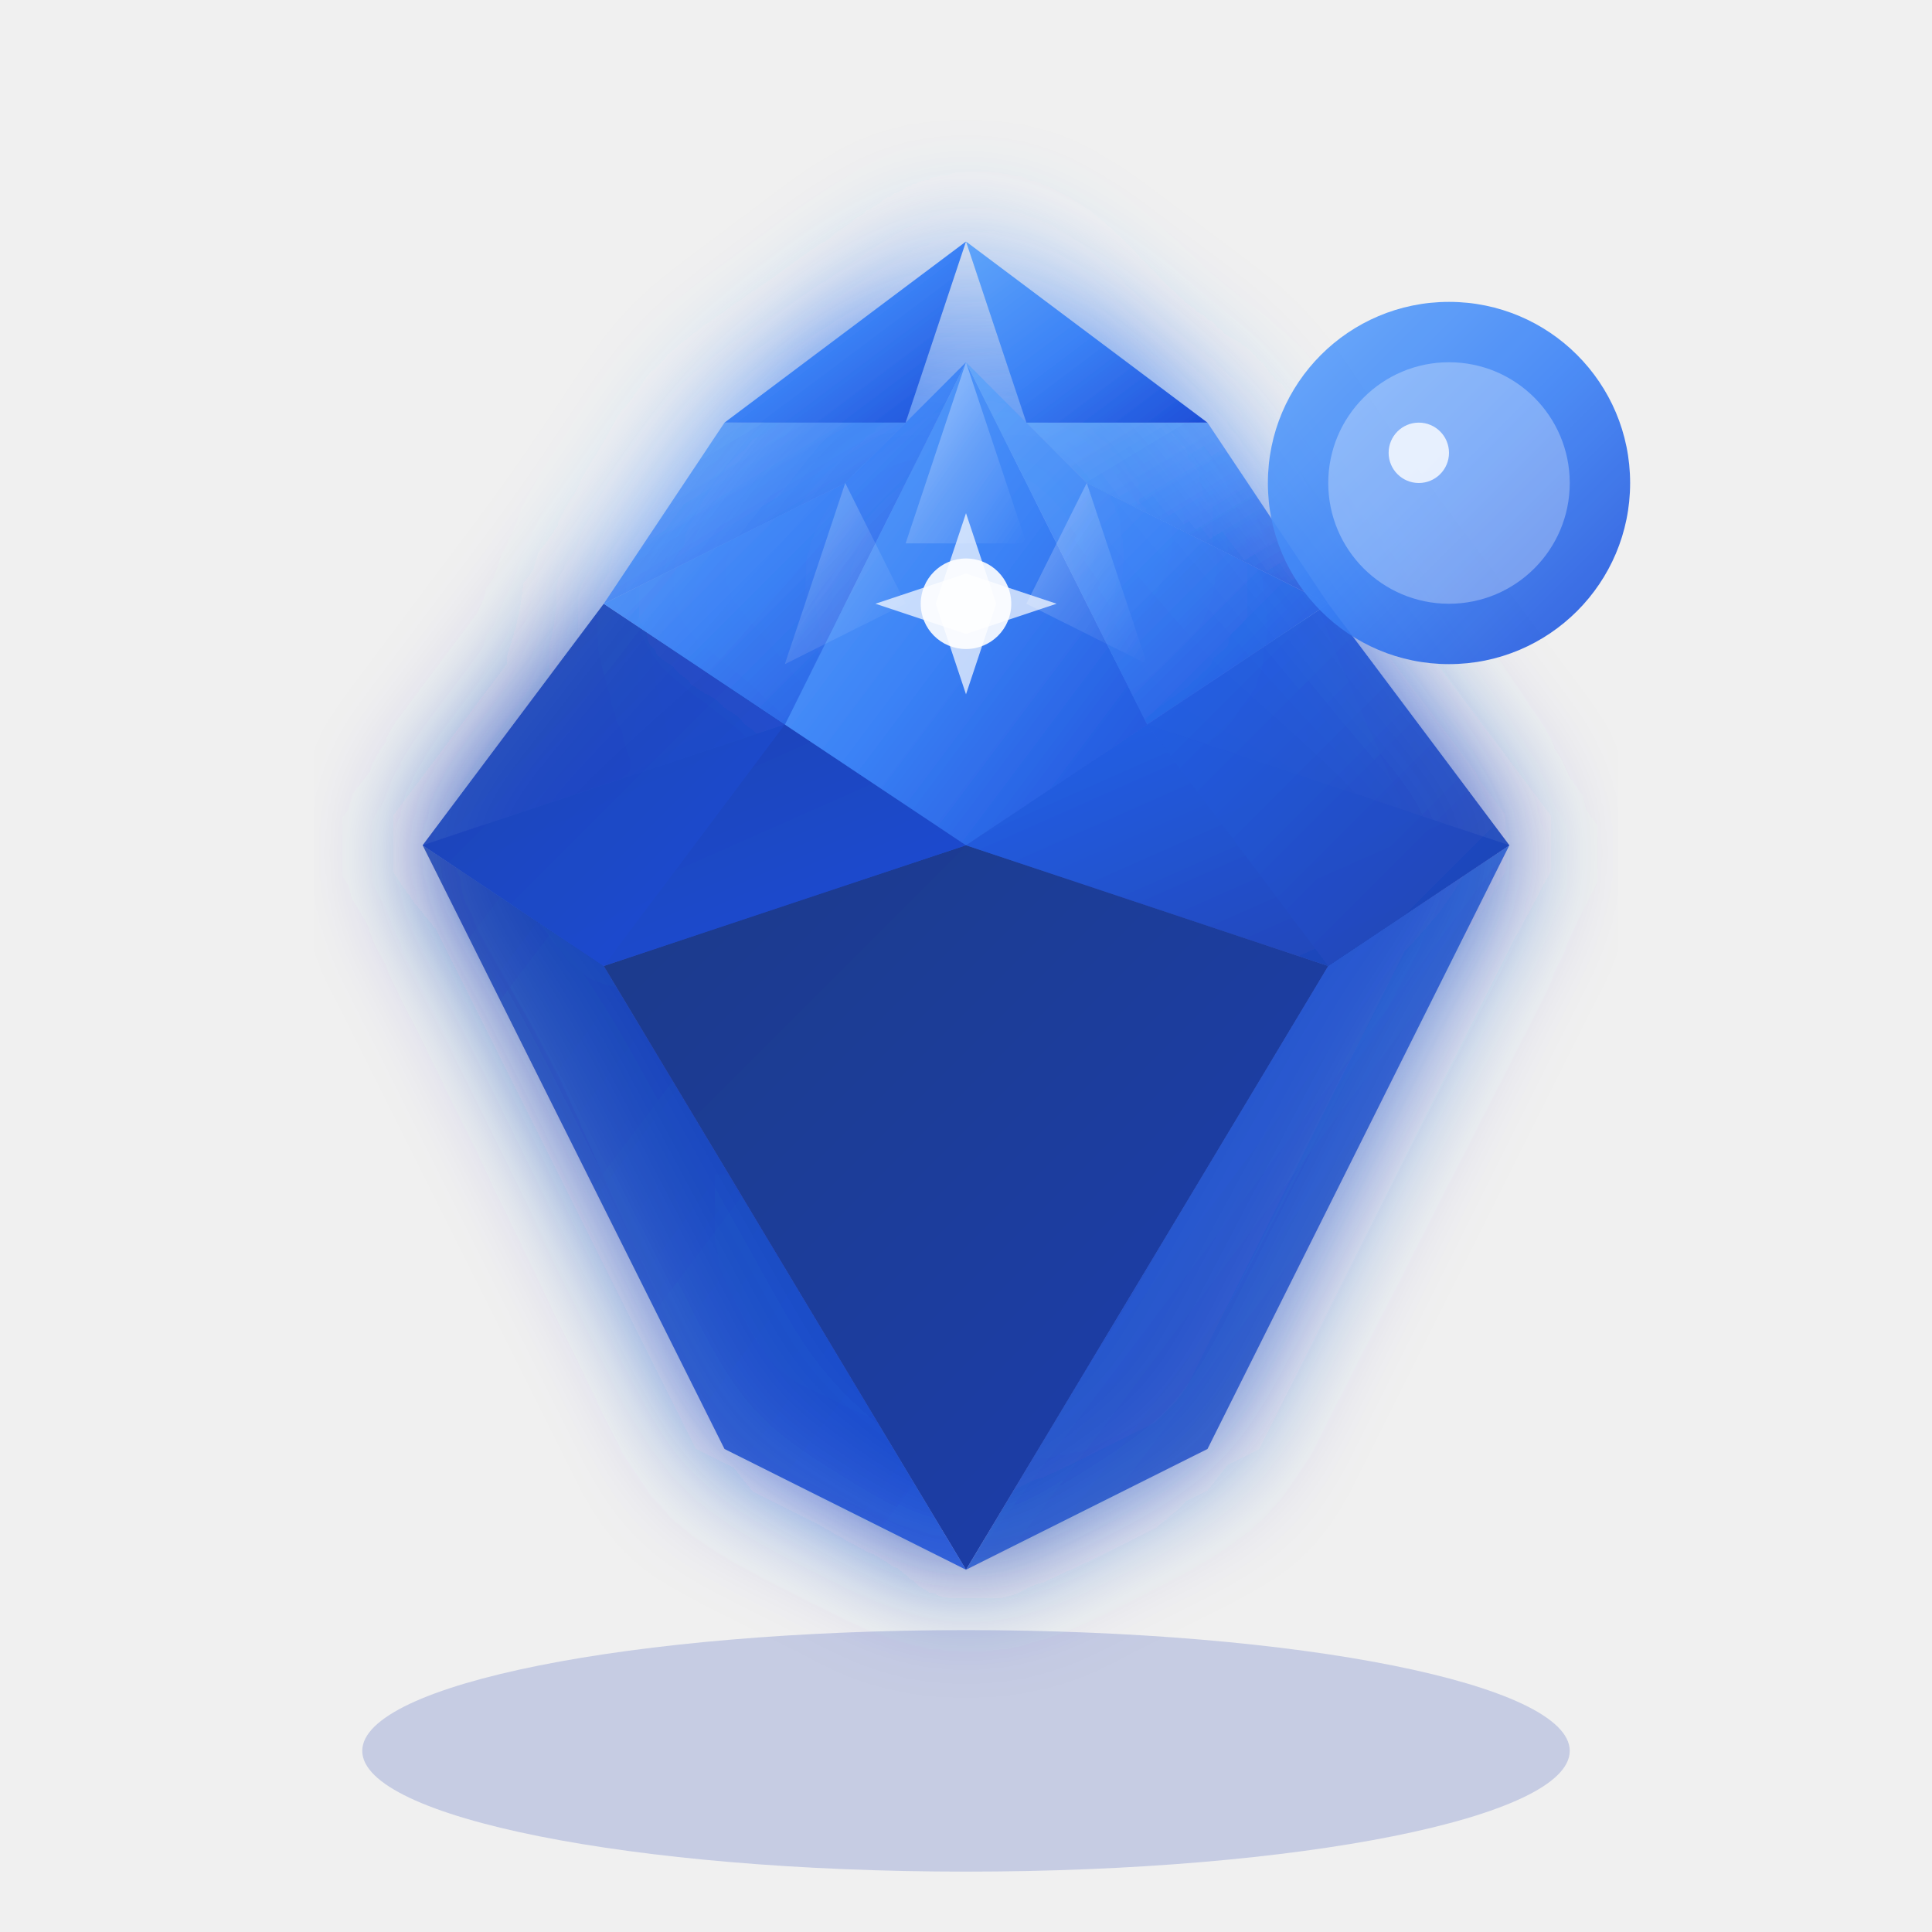
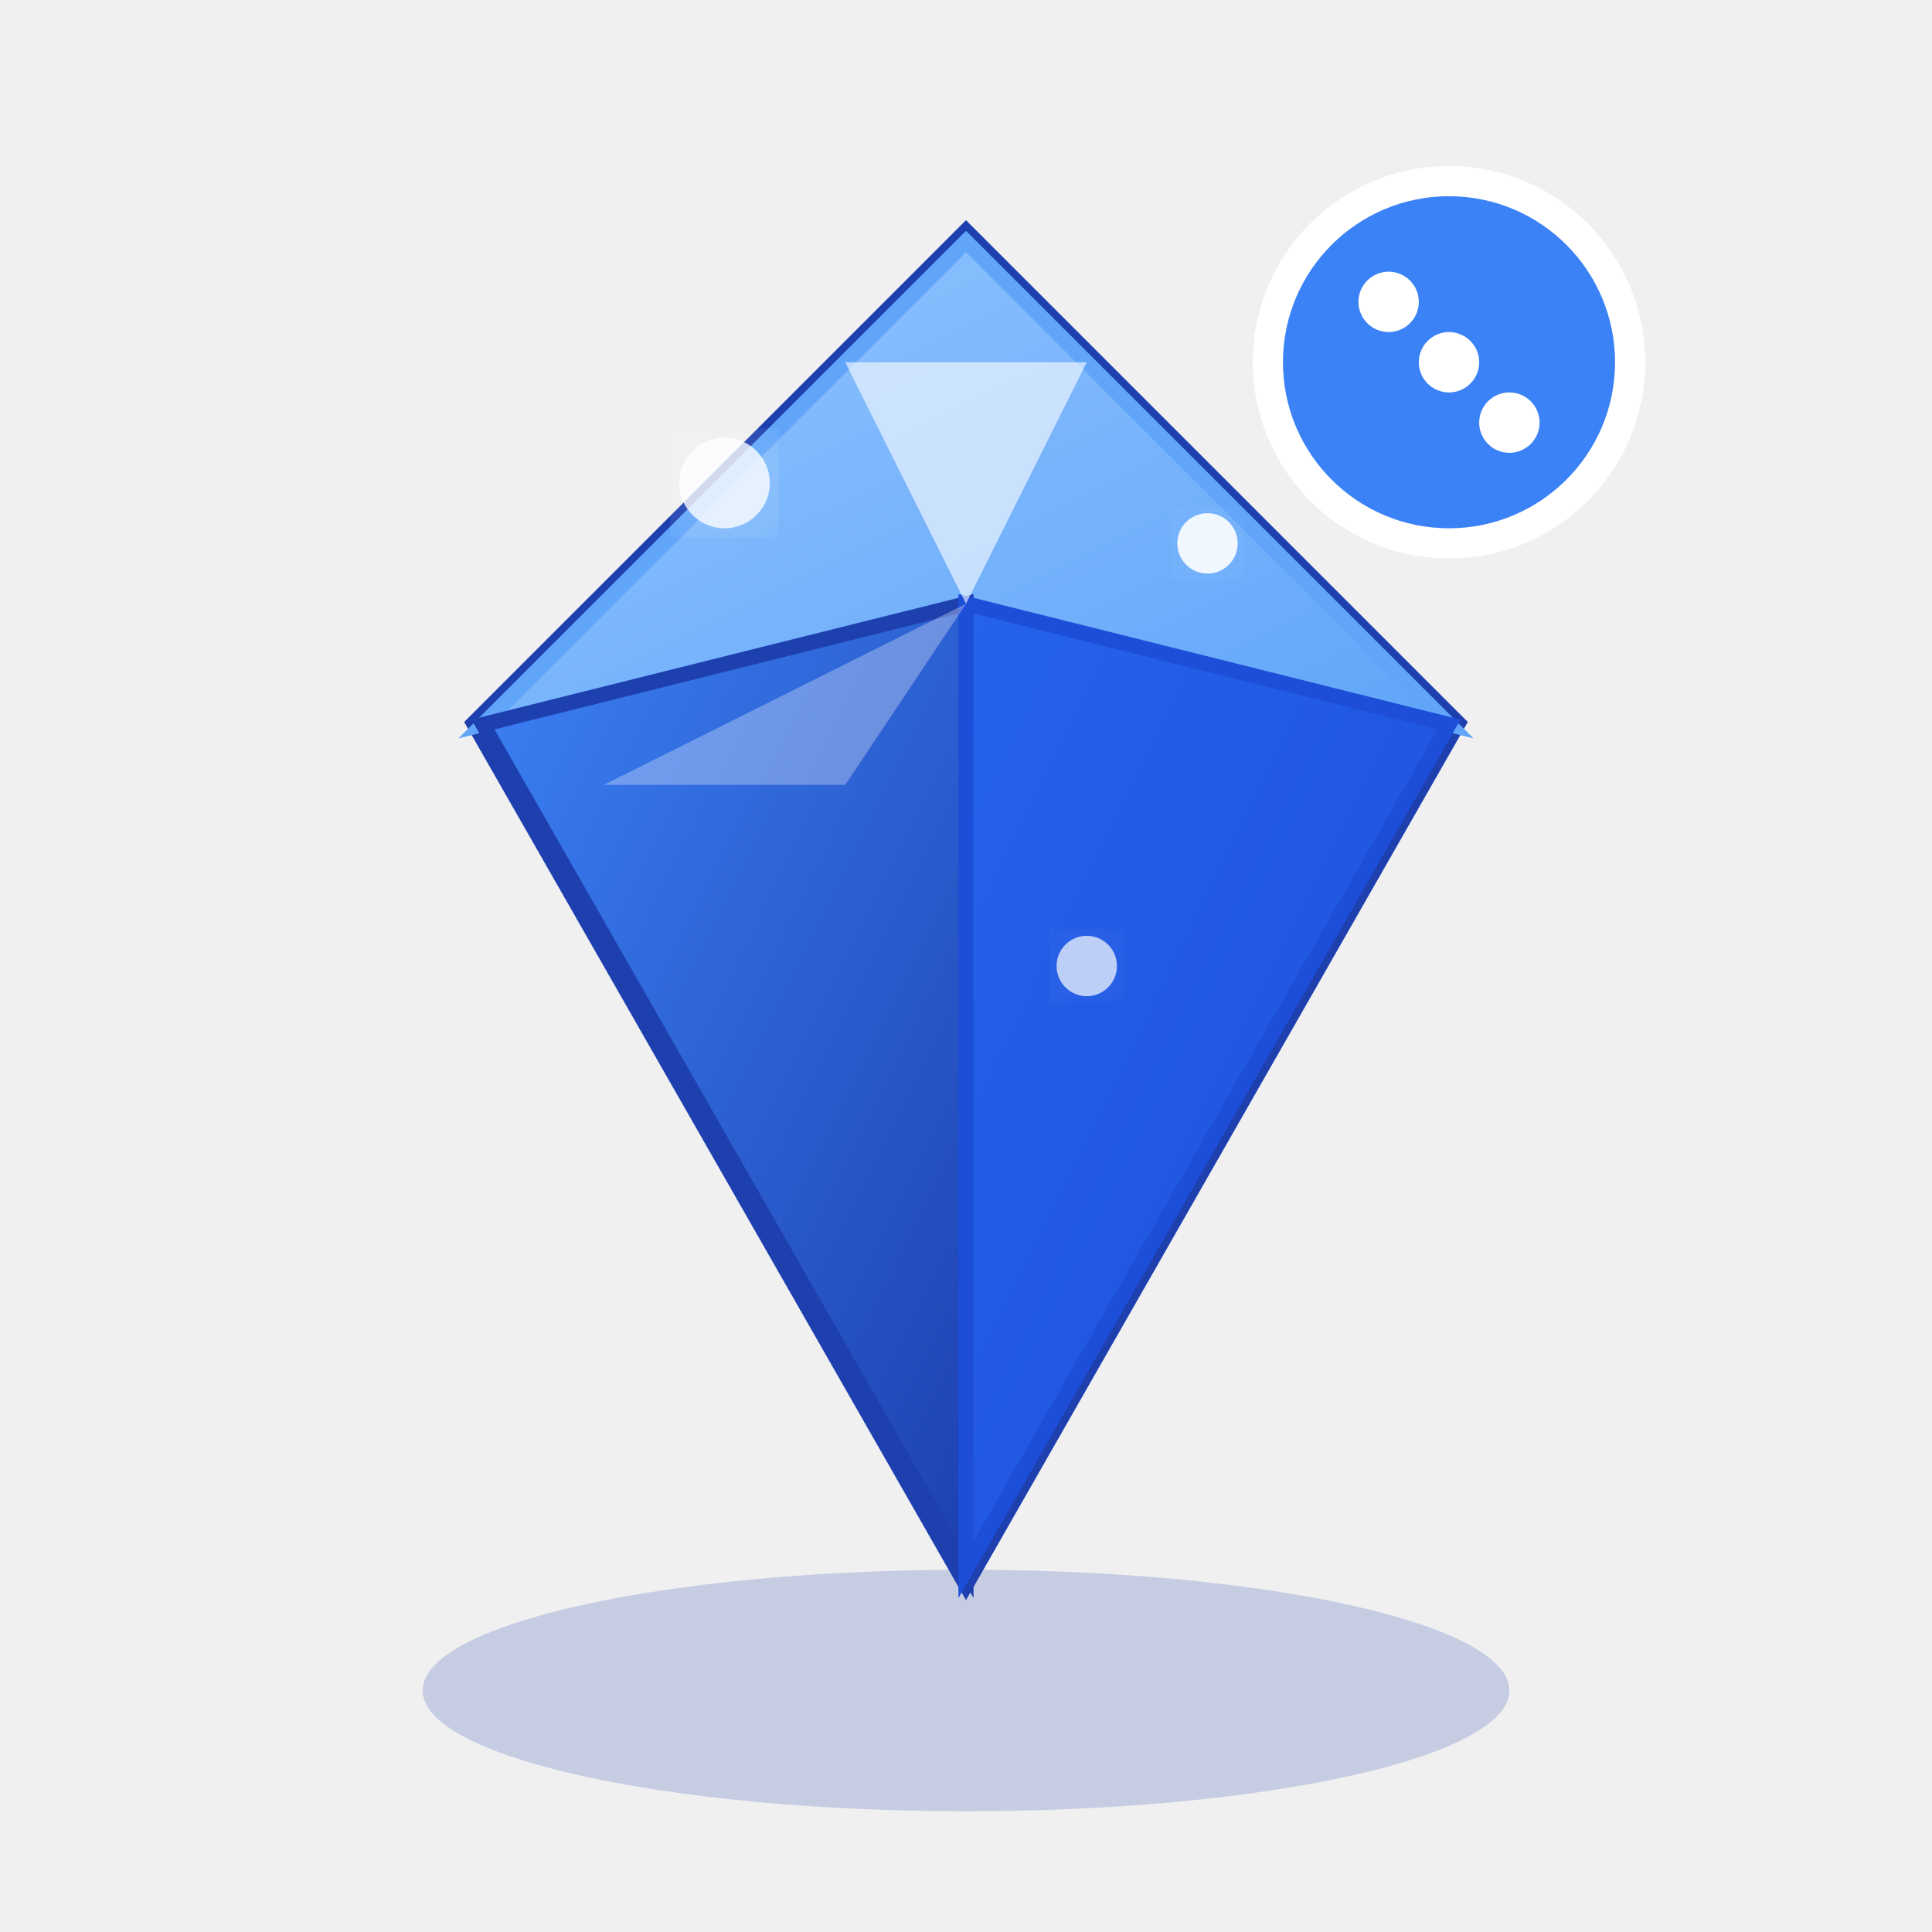
- <svg xmlns="http://www.w3.org/2000/svg" width="64" height="64" viewBox="0 0 64 64" fill="none">
+ <svg xmlns="http://www.w3.org/2000/svg" width="64" height="64" viewBox="0 0 64 64">
  <defs>
-     <linearGradient id="gemTop" x1="0%" y1="0%" x2="100%" y2="100%">
+     <linearGradient id="gemGradient" x1="0%" y1="0%" x2="100%" y2="100%">
      <stop offset="0%" style="stop-color:#60a5fa;stop-opacity:1" />
      <stop offset="50%" style="stop-color:#3b82f6;stop-opacity:1" />
      <stop offset="100%" style="stop-color:#1d4ed8;stop-opacity:1" />
    </linearGradient>
-     <linearGradient id="gemLeft" x1="0%" y1="0%" x2="100%" y2="100%">
-       <stop offset="0%" style="stop-color:#1e40af;stop-opacity:1" />
+     <linearGradient id="topFacet" x1="0%" y1="0%" x2="100%" y2="100%">
+       <stop offset="0%" style="stop-color:#93c5fd;stop-opacity:1" />
+       <stop offset="100%" style="stop-color:#60a5fa;stop-opacity:1" />
+     </linearGradient>
+     <linearGradient id="leftFacet" x1="0%" y1="0%" x2="100%" y2="100%">
+       <stop offset="0%" style="stop-color:#3b82f6;stop-opacity:1" />
+       <stop offset="100%" style="stop-color:#1e40af;stop-opacity:1" />
+     </linearGradient>
+     <linearGradient id="rightFacet" x1="0%" y1="0%" x2="100%" y2="100%">
+       <stop offset="0%" style="stop-color:#2563eb;stop-opacity:1" />
      <stop offset="100%" style="stop-color:#1d4ed8;stop-opacity:1" />
    </linearGradient>
-     <linearGradient id="gemRight" x1="0%" y1="0%" x2="100%" y2="100%">
-       <stop offset="0%" style="stop-color:#2563eb;stop-opacity:1" />
-       <stop offset="100%" style="stop-color:#1e40af;stop-opacity:1" />
-     </linearGradient>
-     <linearGradient id="gemBottom" x1="0%" y1="0%" x2="100%" y2="100%">
-       <stop offset="0%" style="stop-color:#1e3a8a;stop-opacity:1" />
-       <stop offset="100%" style="stop-color:#1e40af;stop-opacity:1" />
-     </linearGradient>
-     <linearGradient id="shine" x1="0%" y1="0%" x2="100%" y2="100%">
-       <stop offset="0%" style="stop-color:#ffffff;stop-opacity:0.8" />
-       <stop offset="50%" style="stop-color:#ffffff;stop-opacity:0.3" />
-       <stop offset="100%" style="stop-color:#ffffff;stop-opacity:0" />
-     </linearGradient>
-     <ellipse id="shadow" cx="32" cy="58" rx="20" ry="4" fill="rgba(30, 64, 175, 0.2)" />
    <filter id="glow">
      <feGaussianBlur stdDeviation="2" result="coloredBlur" />
      <feMerge>
        <feMergeNode in="coloredBlur" />
        <feMergeNode in="SourceGraphic" />
      </feMerge>
    </filter>
  </defs>
-   <use href="#shadow" />
-   <g filter="url(#glow)">
-     <path d="M32 52 L20 32 L32 28 L44 32 Z" fill="url(#gemBottom)" />
-     <path d="M32 52 L44 32 L50 28 L40 48 Z" fill="url(#gemRight)" opacity="0.8" />
-     <path d="M32 52 L20 32 L14 28 L24 48 Z" fill="url(#gemLeft)" opacity="0.8" />
-     <path d="M14 28 L20 32 L32 28 L26 24 Z" fill="url(#gemLeft)" />
-     <path d="M50 28 L44 32 L32 28 L38 24 Z" fill="url(#gemRight)" />
-     <path d="M32 12 L26 24 L32 28 L38 24 Z" fill="url(#gemTop)" />
-     <path d="M26 24 L20 20 L14 28 L20 32 Z" fill="url(#gemLeft)" opacity="0.9" />
-     <path d="M38 24 L44 20 L50 28 L44 32 Z" fill="url(#gemRight)" opacity="0.9" />
-     <path d="M32 12 L26 24 L20 20 L28 16 Z" fill="url(#gemTop)" opacity="0.9" />
-     <path d="M32 12 L38 24 L44 20 L36 16 Z" fill="url(#gemTop)" opacity="0.9" />
-     <path d="M28 16 L20 20 L24 14 L30 14 Z" fill="url(#gemTop)" opacity="0.8" />
-     <path d="M36 16 L44 20 L40 14 L34 14 Z" fill="url(#gemTop)" opacity="0.8" />
-     <path d="M30 14 L24 14 L32 8 Z" fill="url(#gemTop)" />
-     <path d="M34 14 L40 14 L32 8 Z" fill="url(#gemTop)" />
-     <path d="M32 12 L30 18 L34 18 Z" fill="url(#shine)" opacity="0.6" />
-     <path d="M28 16 L26 22 L30 20 Z" fill="url(#shine)" opacity="0.4" />
-     <path d="M36 16 L38 22 L34 20 Z" fill="url(#shine)" opacity="0.4" />
-     <circle cx="32" cy="20" r="1.5" fill="#ffffff" opacity="0.9" />
-     <path d="M32 17 L33 20 L32 23 L31 20 Z" fill="#ffffff" opacity="0.7" />
-     <path d="M29 20 L32 19 L35 20 L32 21 Z" fill="#ffffff" opacity="0.7" />
-   </g>
-   <circle cx="48" cy="16" r="6" fill="url(#gemTop)" opacity="0.9" />
-   <circle cx="48" cy="16" r="4" fill="#ffffff" opacity="0.3" />
-   <circle cx="47" cy="15" r="1" fill="#ffffff" opacity="0.8" />
+   <ellipse cx="32" cy="56" rx="18" ry="4" fill="#1e40af" opacity="0.2" />
+   <polygon points="32,8 48,24 32,52 16,24" fill="url(#gemGradient)" stroke="#1e40af" stroke-width="1" />
+   <polygon points="32,8 48,24 32,20 16,24" fill="url(#topFacet)" stroke="#60a5fa" stroke-width="0.5" />
+   <polygon points="16,24 32,20 32,52" fill="url(#leftFacet)" stroke="#1e40af" stroke-width="0.5" />
+   <polygon points="48,24 32,20 32,52" fill="url(#rightFacet)" stroke="#1d4ed8" stroke-width="0.5" />
+   <polygon points="28,12 36,12 32,20" fill="#ffffff" opacity="0.6" />
+   <polygon points="20,26 28,26 32,20" fill="#ffffff" opacity="0.3" />
+   <circle cx="24" cy="16" r="1.5" fill="#ffffff" opacity="0.8" filter="url(#glow)" />
+   <circle cx="40" cy="18" r="1" fill="#ffffff" opacity="0.9" filter="url(#glow)" />
+   <circle cx="36" cy="32" r="1" fill="#ffffff" opacity="0.7" filter="url(#glow)" />
+   <circle cx="48" cy="12" r="6" fill="#3b82f6" stroke="#ffffff" stroke-width="1" />
+   <circle cx="46" cy="10" r="1" fill="#ffffff" />
+   <circle cx="48" cy="12" r="1" fill="#ffffff" />
+   <circle cx="50" cy="14" r="1" fill="#ffffff" />
</svg>
